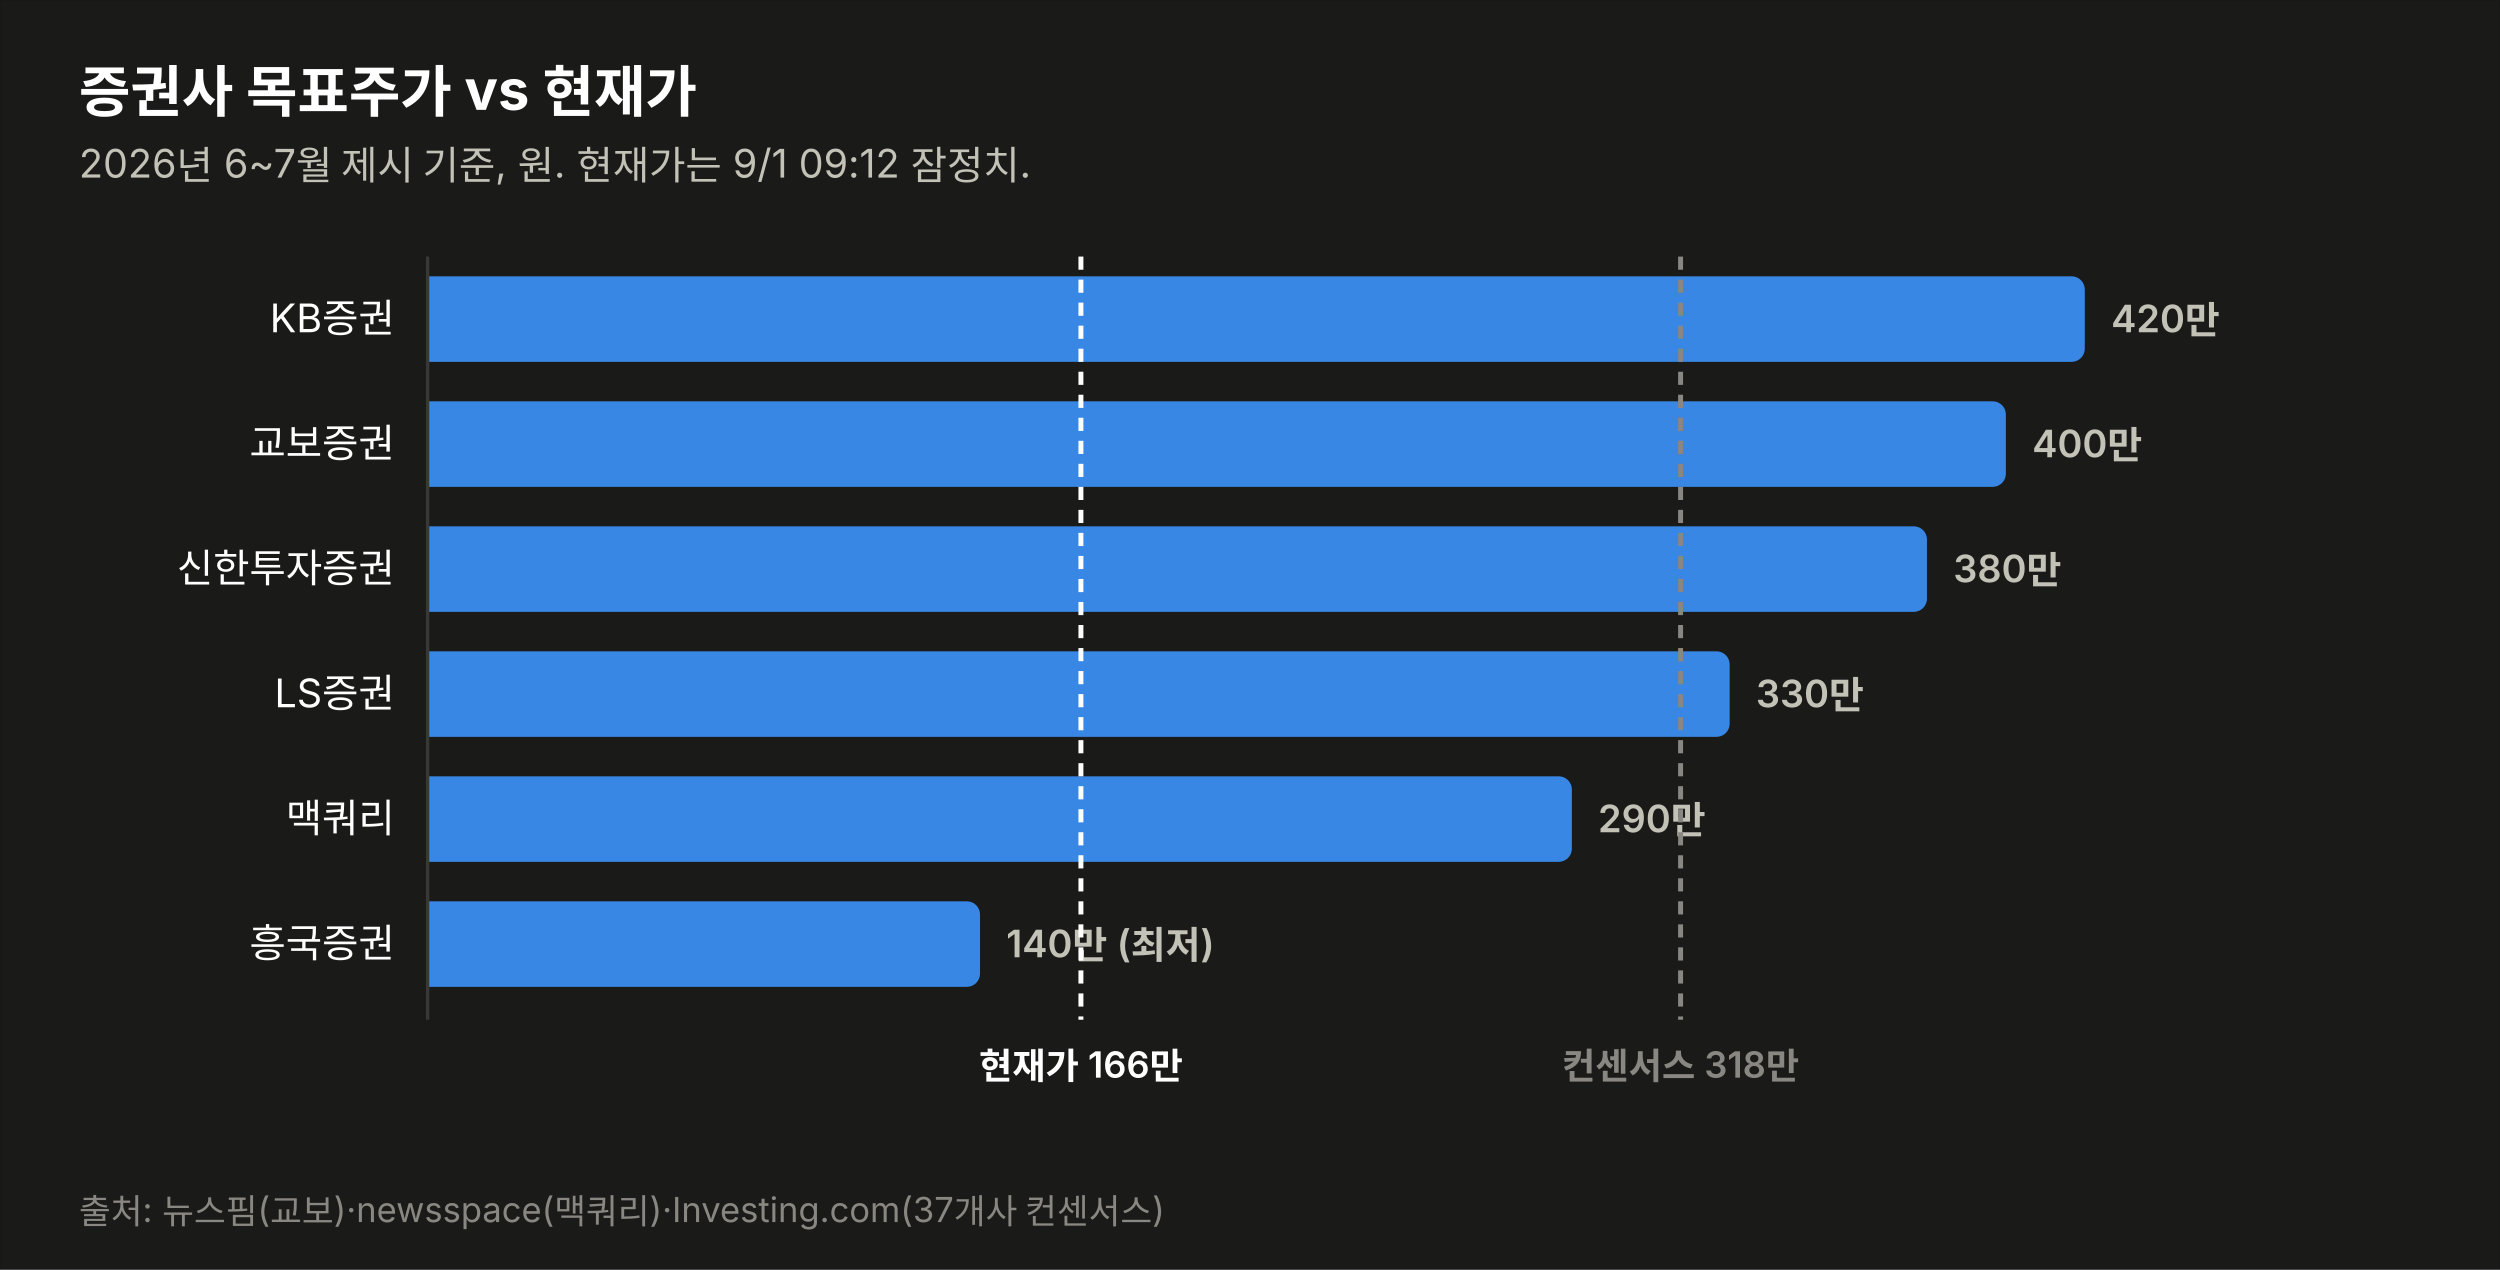
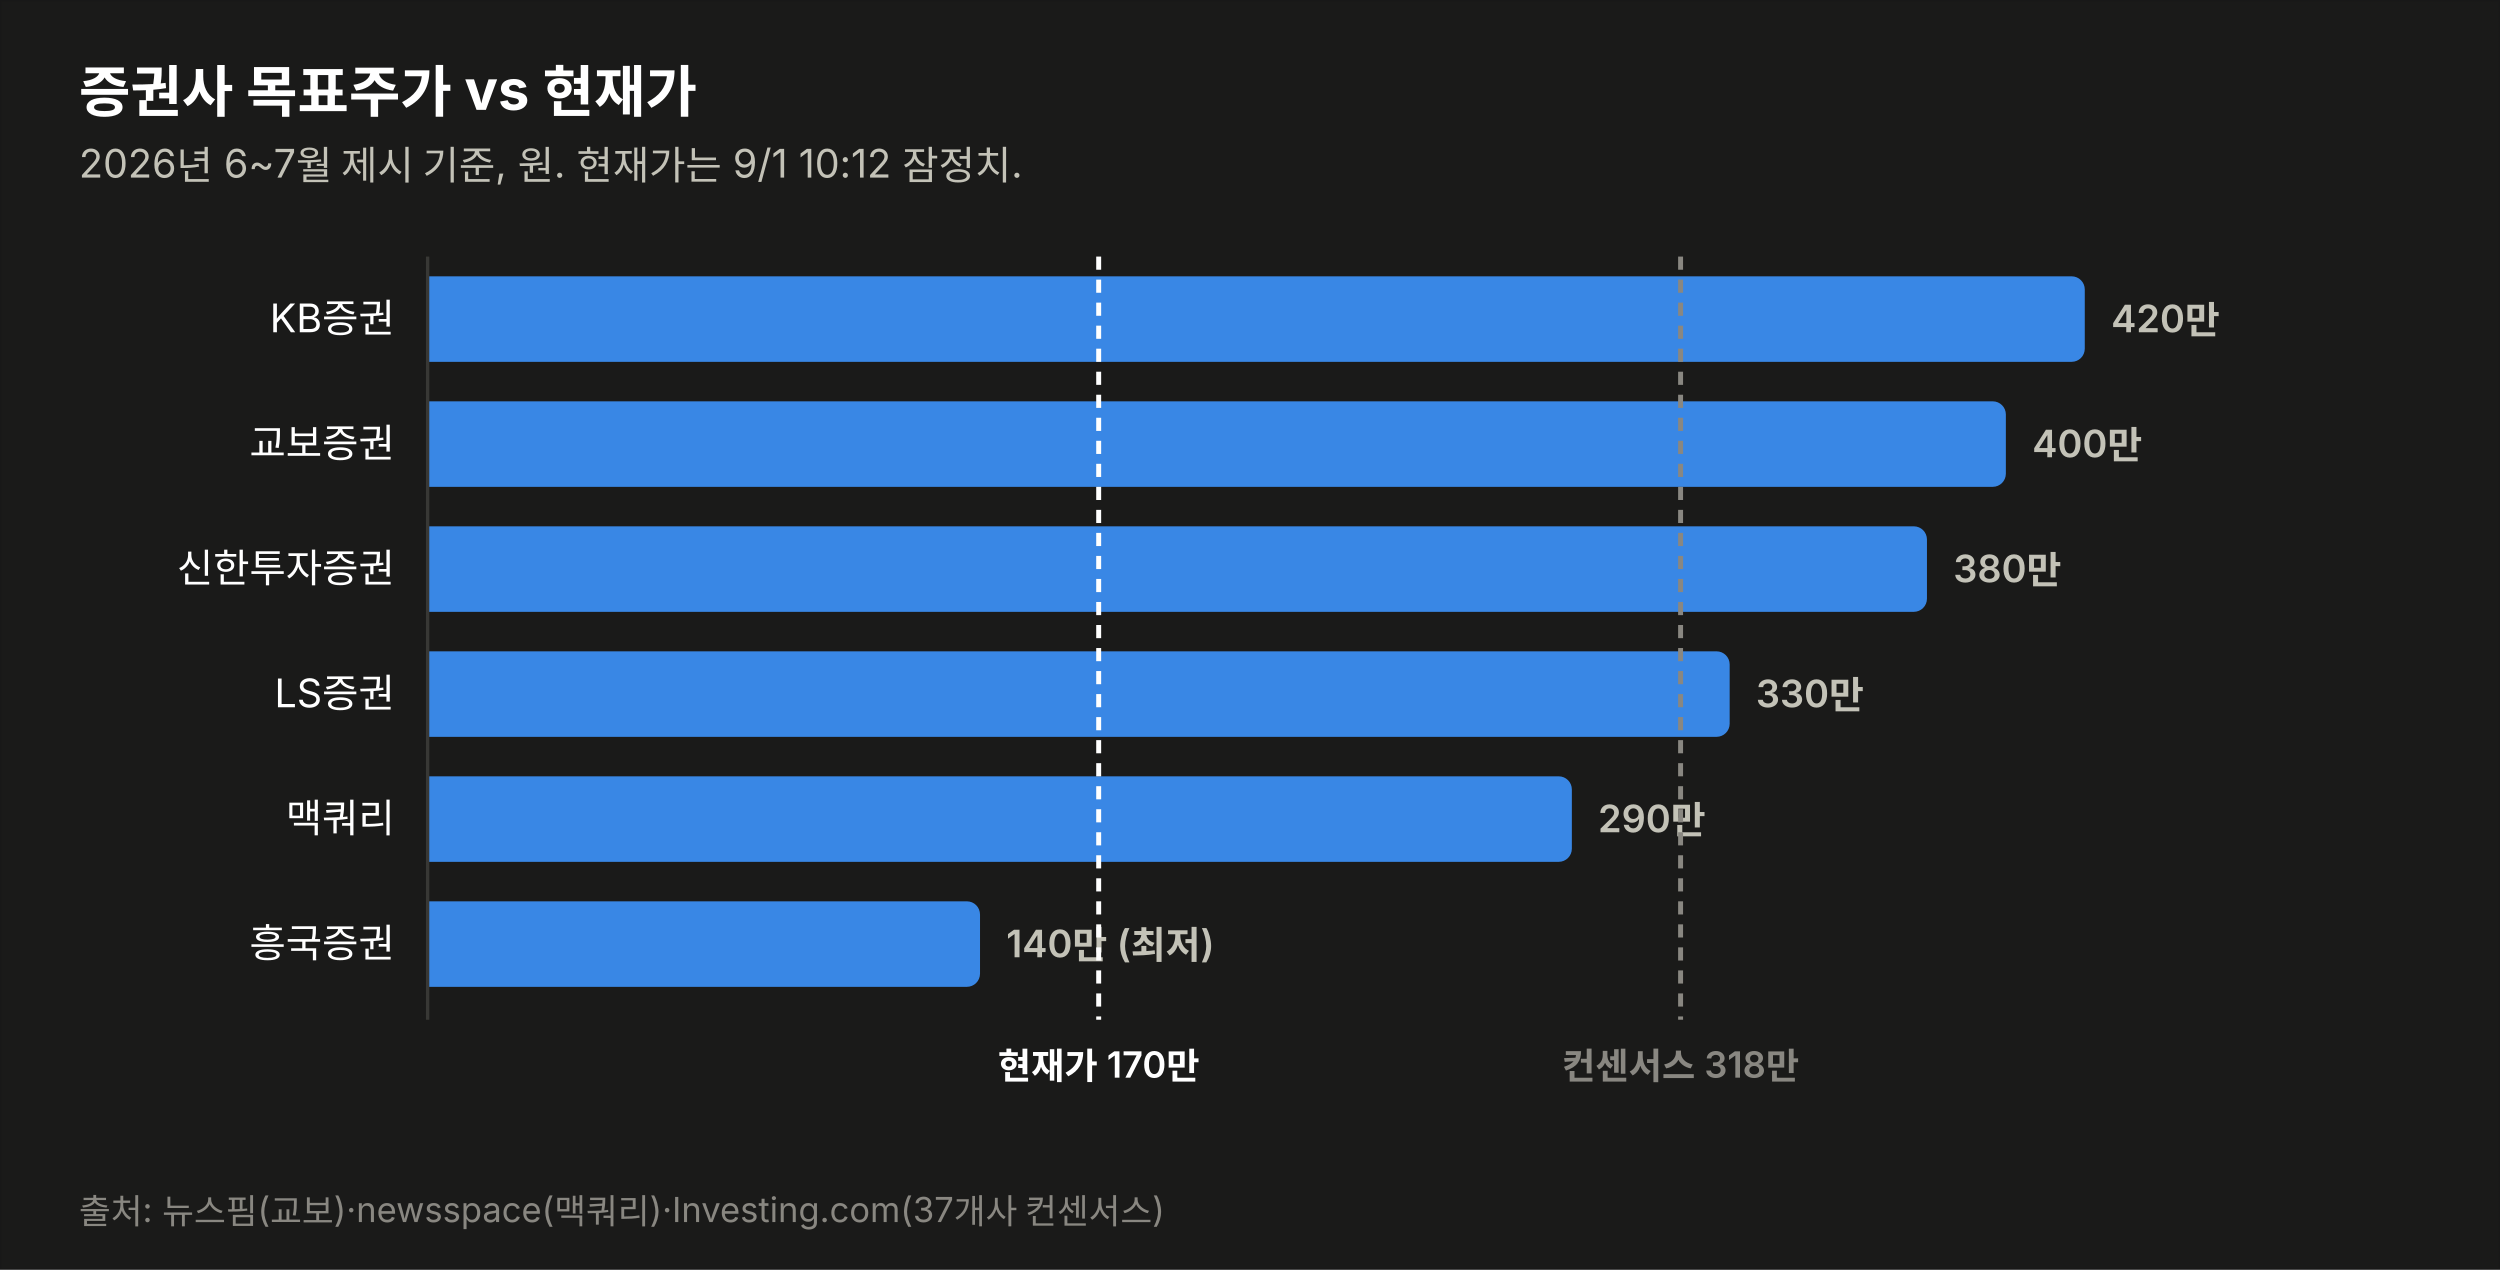
<svg xmlns="http://www.w3.org/2000/svg" width="760" height="386" viewBox="0 0 760 386" font-family="system-ui,-apple-system,&quot;Segoe UI&quot;,&quot;Malgun Gothic&quot;,&quot;Apple SD Gothic Neo&quot;,sans-serif">
  <rect width="760" height="386" fill="#1a1a19" stroke="rgba(11,11,11,0.10)" />
  <text x="24" y="34" font-size="17" font-weight="700" fill="#ffffff">증권사 목표주가 vs 현재가</text>
-   <text x="24" y="54" font-size="12" fill="#c3c2b7">2026년 6~7월 제시 기준, 원. 현재가는 9/1 09:12 잠정치.</text>
+   <text x="24" y="54" font-size="12" fill="#c3c2b7">2026년 6~7월 제시 기준, 원. 현재가는 9/1 10:12 잠정치.</text>
  <text x="120" y="101.0" font-size="12" fill="#ffffff" text-anchor="end">KB증권</text>
  <path d="M130,84 h499.774 a4,4 0 0 1 4,4 v18 a4,4 0 0 1 -4,4 h-499.774 z" fill="#3987e5" opacity="1.0" />
  <text x="641.8" y="101.0" font-size="11.5" font-weight="600" fill="#c3c2b7" style="font-variant-numeric:tabular-nums">420만</text>
  <text x="120" y="139.0" font-size="12" fill="#ffffff" text-anchor="end">교보증권</text>
  <path d="M130,122 h475.784 a4,4 0 0 1 4,4 v18 a4,4 0 0 1 -4,4 h-475.784 z" fill="#3987e5" opacity="1.0" />
  <text x="617.8" y="139.0" font-size="11.5" font-weight="600" fill="#c3c2b7" style="font-variant-numeric:tabular-nums">400만</text>
  <text x="120" y="177.0" font-size="12" fill="#ffffff" text-anchor="end">신한투자증권</text>
  <path d="M130,160 h451.795 a4,4 0 0 1 4,4 v18 a4,4 0 0 1 -4,4 h-451.795 z" fill="#3987e5" opacity="1.0" />
  <text x="593.8" y="177.0" font-size="11.5" font-weight="600" fill="#c3c2b7" style="font-variant-numeric:tabular-nums">380만</text>
  <text x="120" y="215.0" font-size="12" fill="#ffffff" text-anchor="end">LS증권</text>
  <path d="M130,198 h391.822 a4,4 0 0 1 4,4 v18 a4,4 0 0 1 -4,4 h-391.822 z" fill="#3987e5" opacity="1.0" />
  <text x="533.8" y="215.0" font-size="11.5" font-weight="600" fill="#c3c2b7" style="font-variant-numeric:tabular-nums">330만</text>
  <text x="120" y="253.0" font-size="12" fill="#ffffff" text-anchor="end">맥쿼리</text>
  <path d="M130,236 h343.844 a4,4 0 0 1 4,4 v18 a4,4 0 0 1 -4,4 h-343.844 z" fill="#3987e5" opacity="1.0" />
  <text x="485.8" y="253.0" font-size="11.5" font-weight="600" fill="#c3c2b7" style="font-variant-numeric:tabular-nums">290만</text>
  <text x="120" y="291.0" font-size="12" fill="#ffffff" text-anchor="end">흥국증권</text>
  <path d="M130,274 h163.925 a4,4 0 0 1 4,4 v18 a4,4 0 0 1 -4,4 h-163.925 z" fill="#3987e5" opacity="1.0" />
  <text x="305.9" y="291.0" font-size="11.5" font-weight="600" fill="#c3c2b7" style="font-variant-numeric:tabular-nums">140만 (최저)</text>
  <line x1="130" y1="78" x2="130" y2="310" stroke="#383835" stroke-width="1" />
-   <line x1="328.6" y1="78" x2="328.6" y2="310" stroke="#ffffff" stroke-width="1.5" stroke-dasharray="4 3" />
-   <text x="328.6" y="328" font-size="11" font-weight="600" fill="#ffffff" text-anchor="middle">현재가 166만</text>
+   <line x1="334.0" y1="78" x2="334.0" y2="310" stroke="#ffffff" stroke-width="1.5" stroke-dasharray="4 3" />
+   <text x="334.0" y="328" font-size="11" font-weight="600" fill="#ffffff" text-anchor="middle">현재가 170만</text>
  <line x1="510.9" y1="78" x2="510.9" y2="310" stroke="#898781" stroke-width="1.5" stroke-dasharray="4 3" />
  <text x="510.9" y="328" font-size="11" font-weight="600" fill="#898781" text-anchor="middle">컨센서스 318만</text>
  <text x="24" y="372" font-size="10.5" fill="#898781">출처: 뉴스핌(교보)·newsspace(맥쿼리)·Investing.com(37개사 컨센서스)</text>
</svg>
